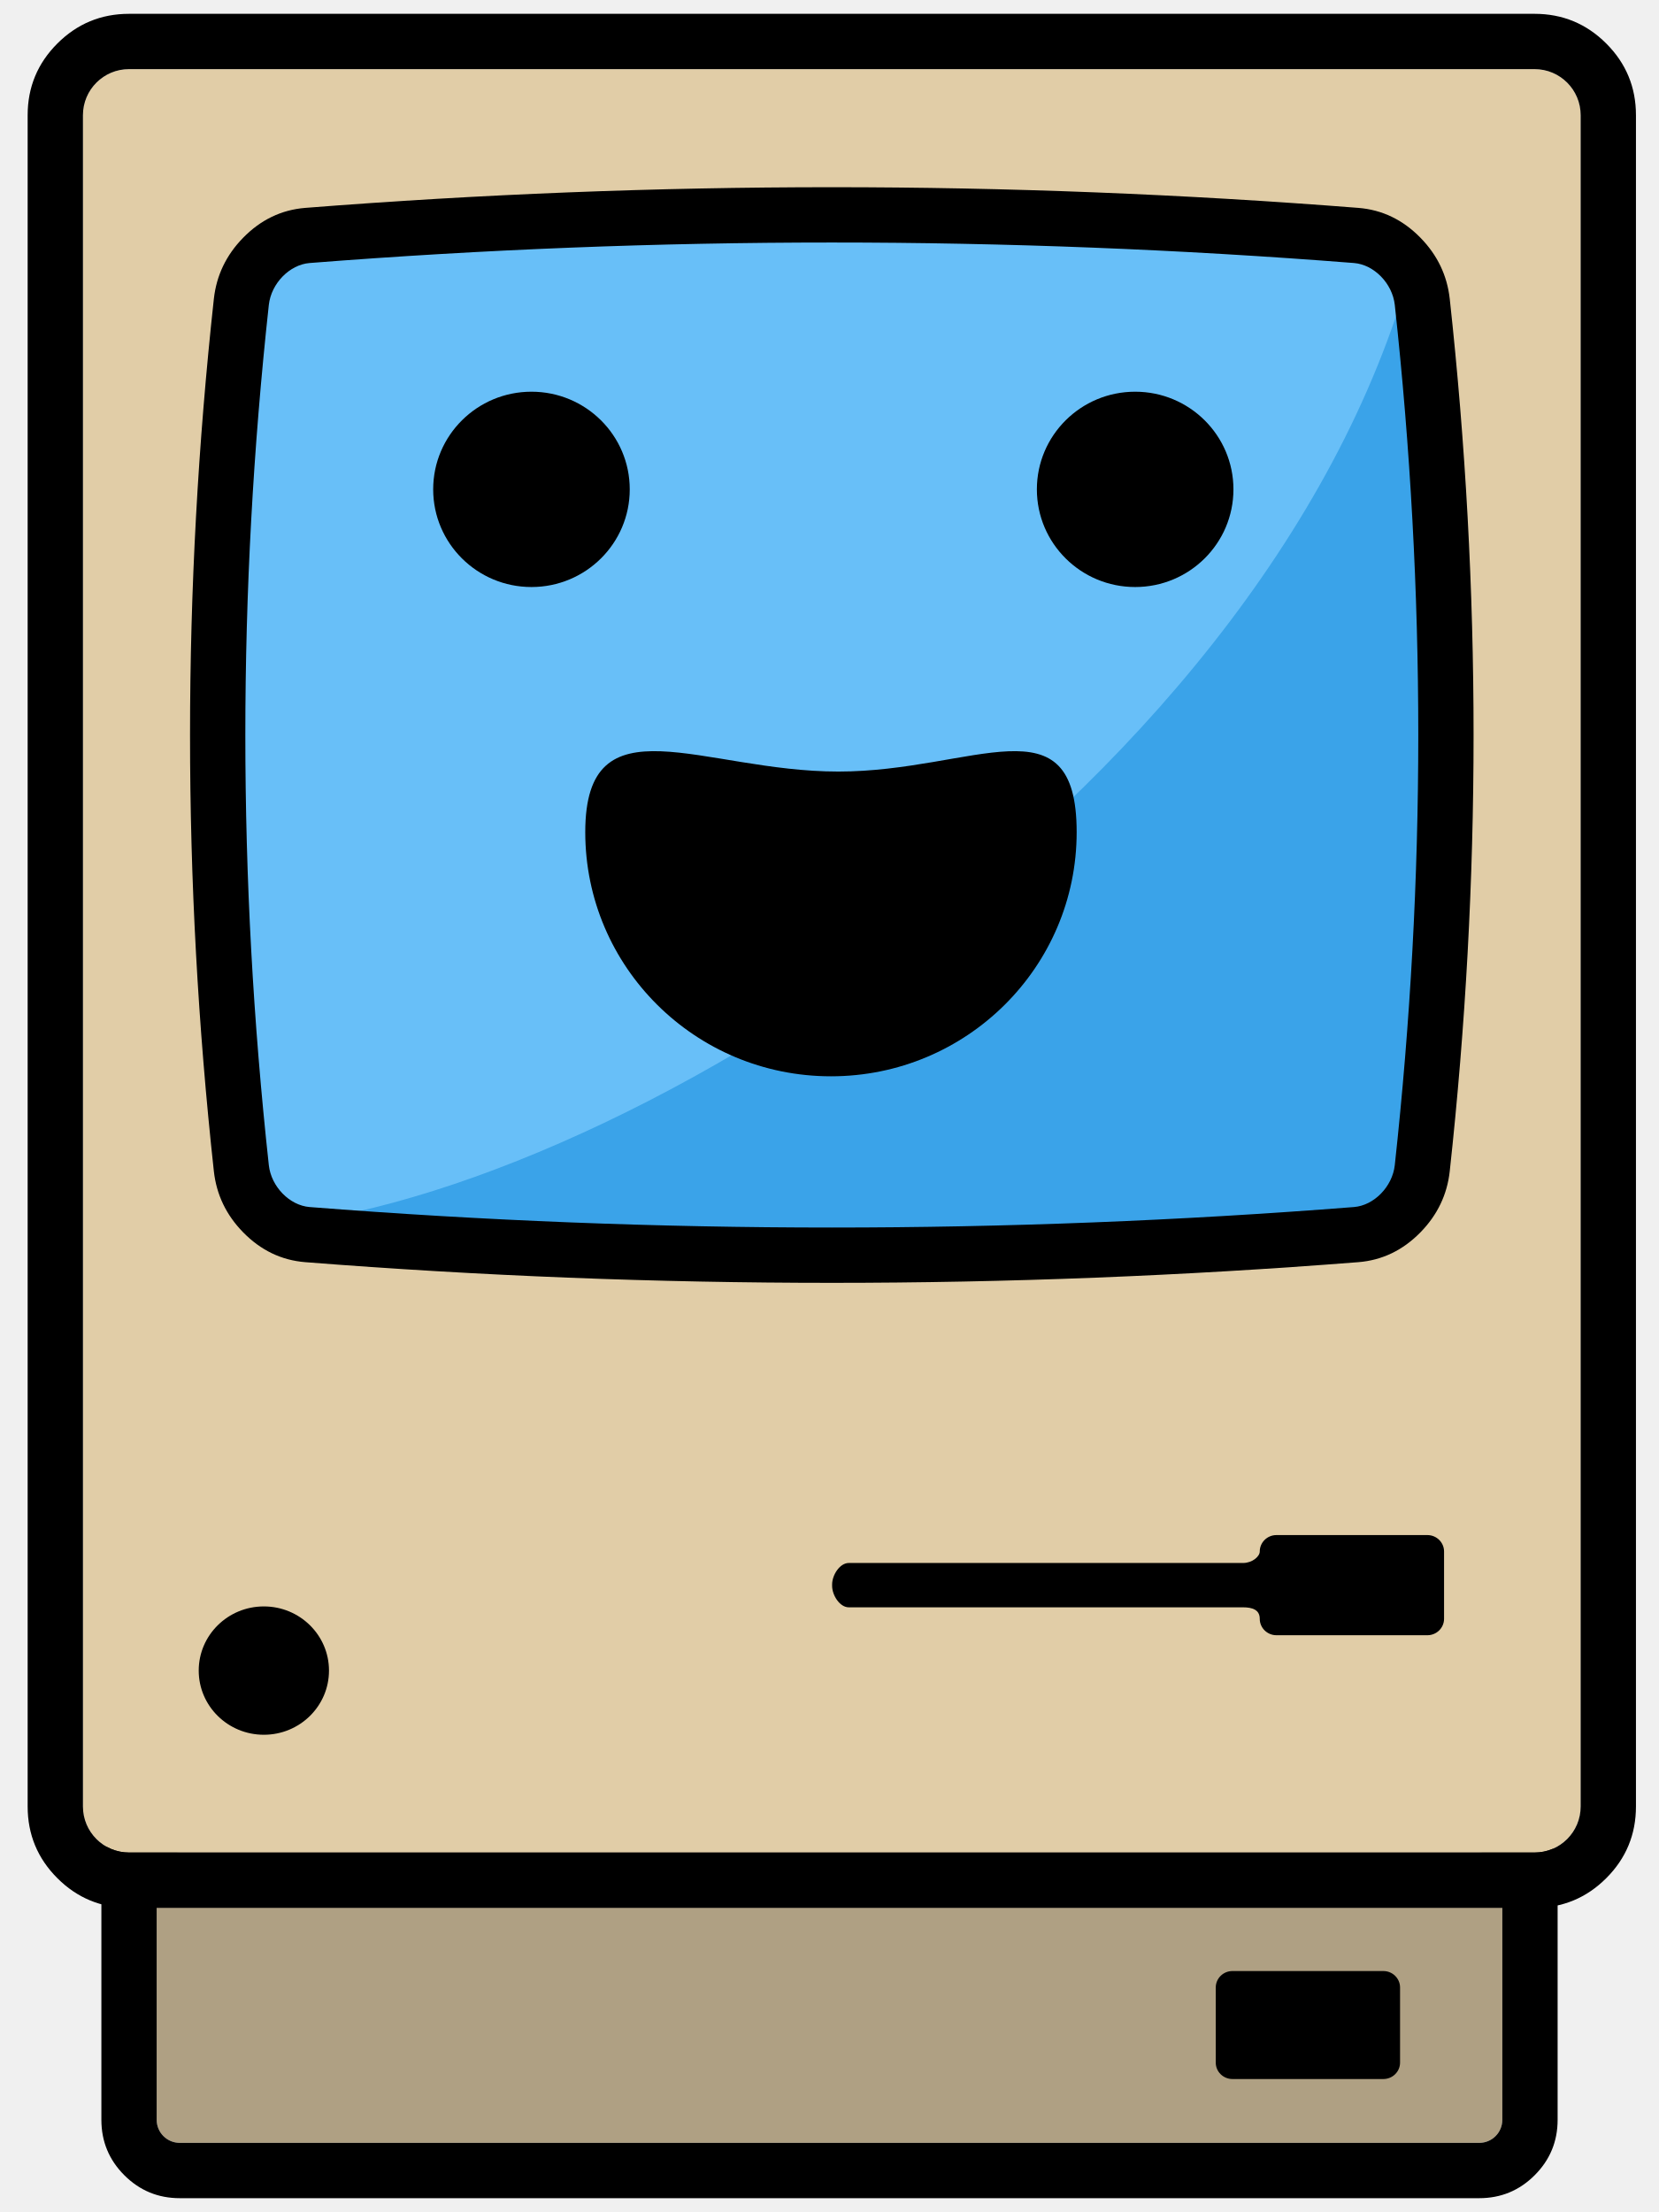
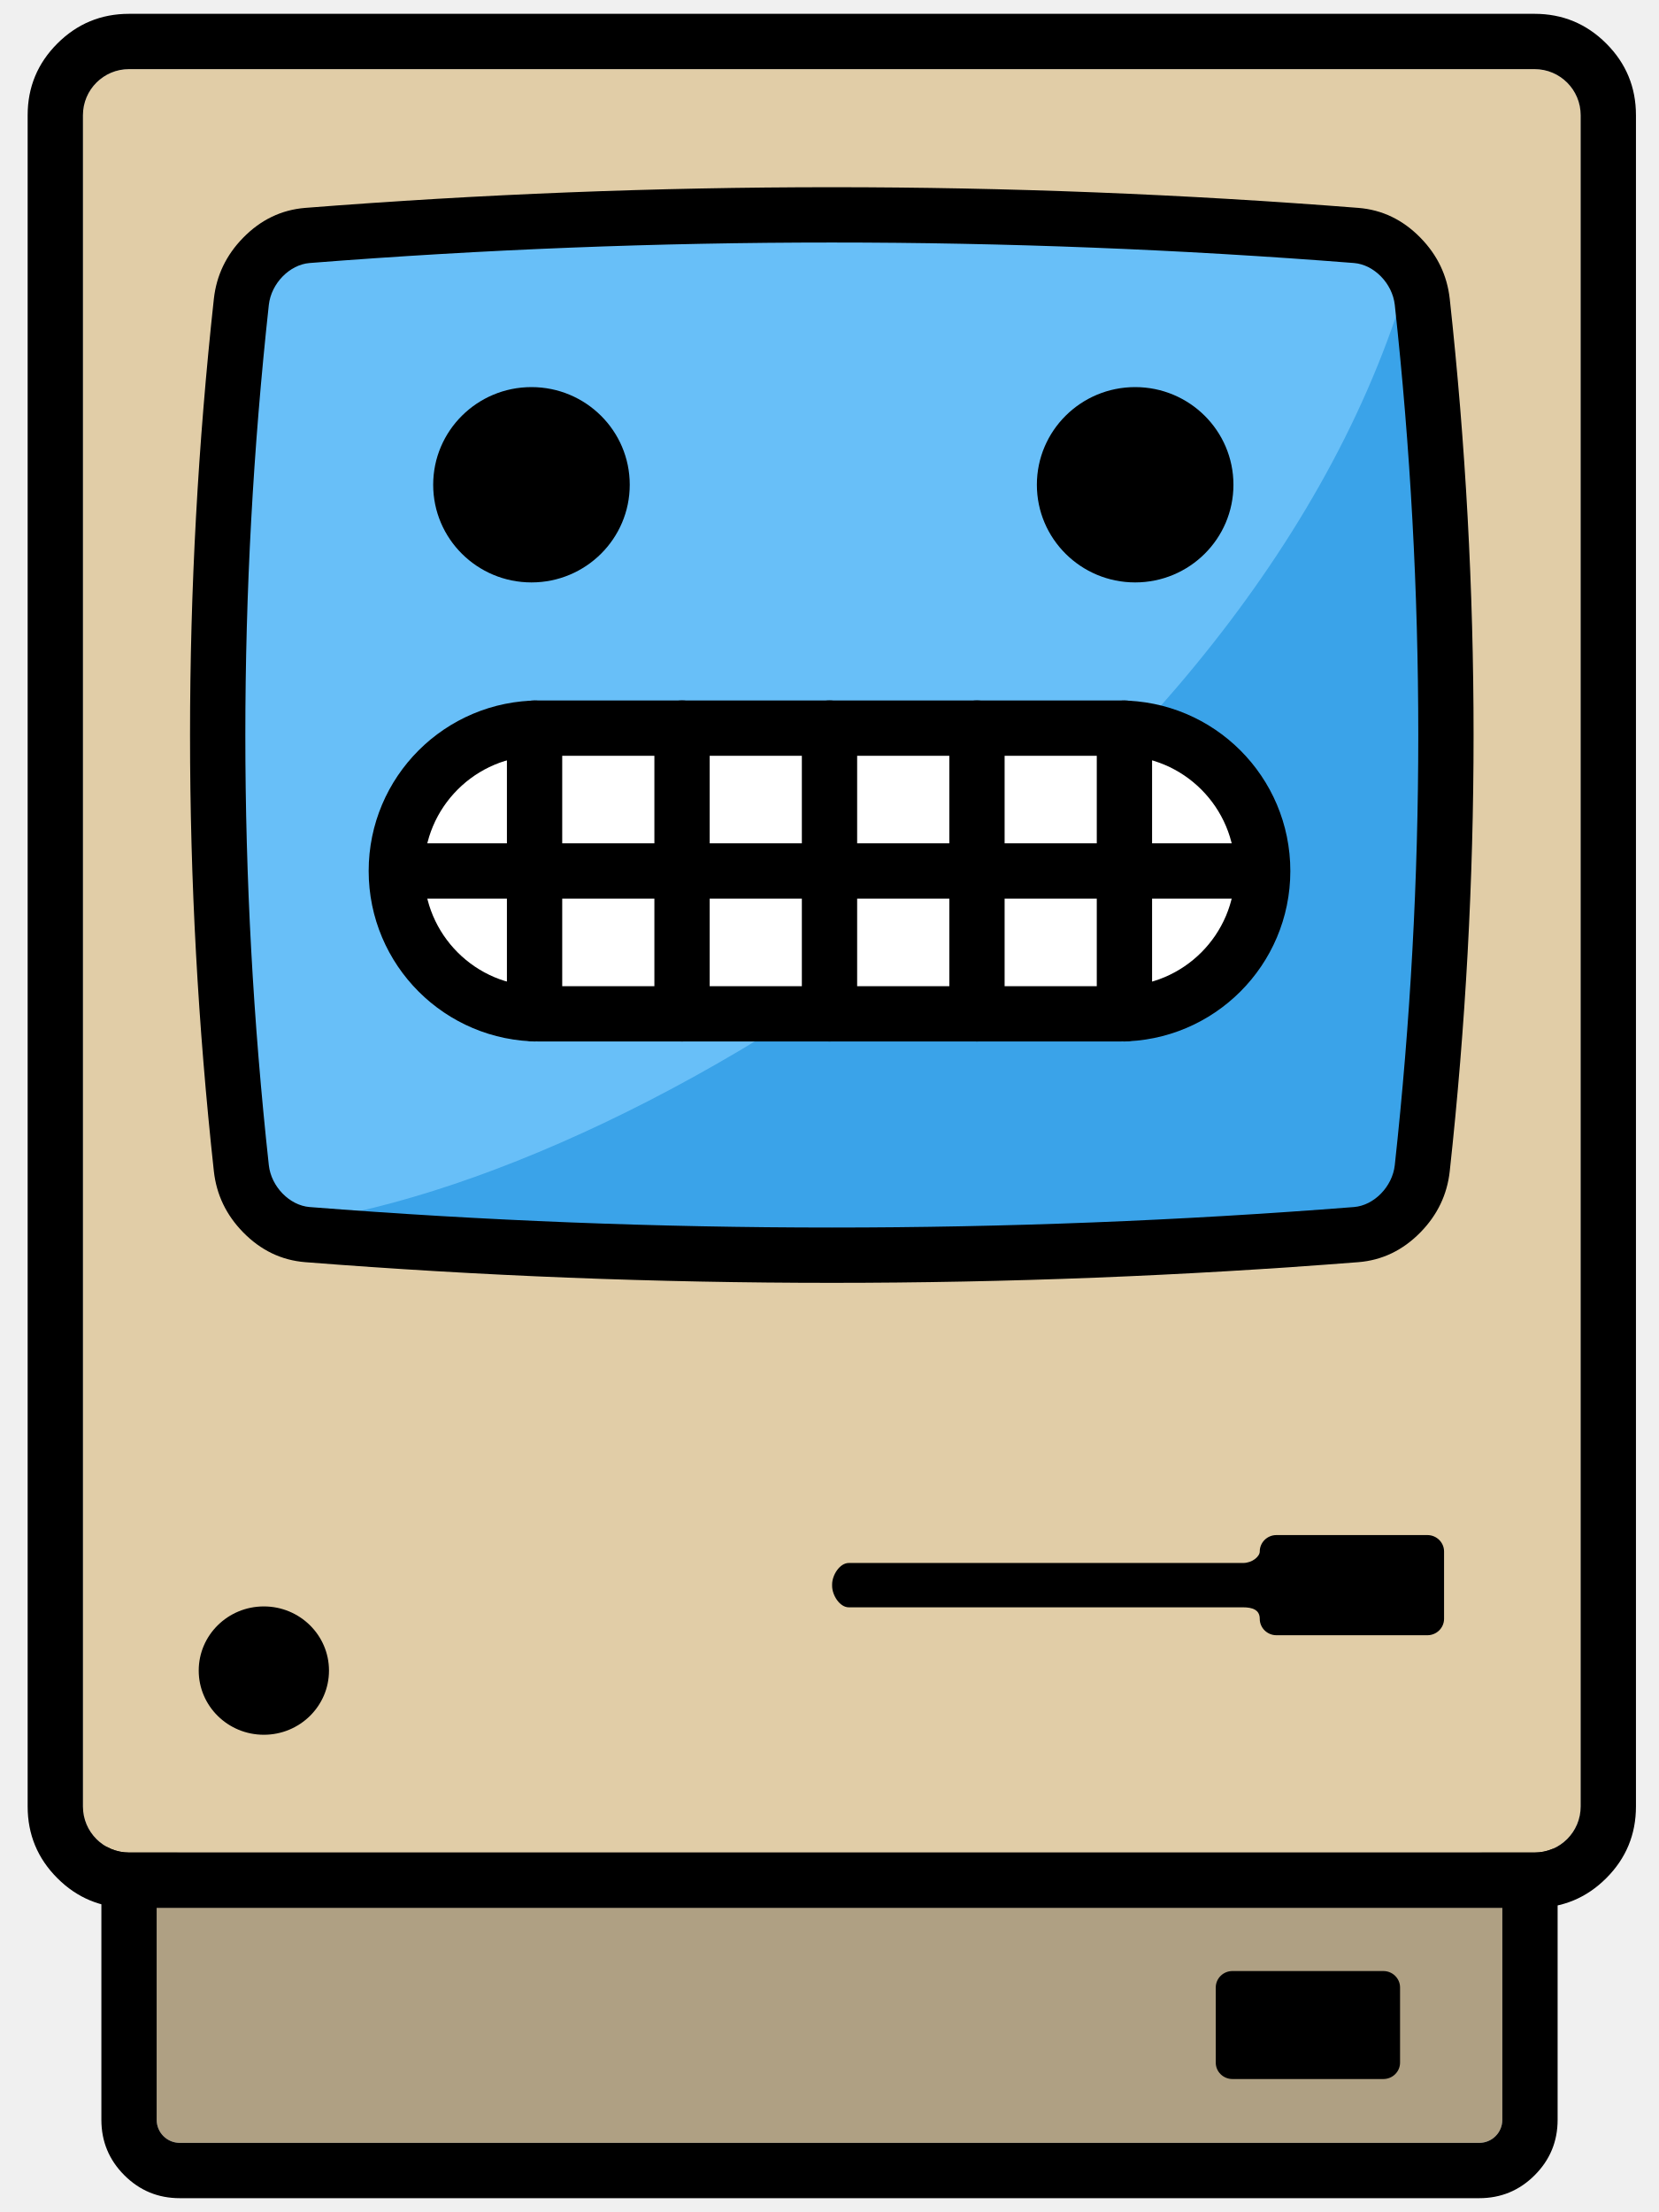
<svg xmlns="http://www.w3.org/2000/svg" width="180" height="240" viewBox="0 0 180 240" fill="none">
  <g>
    <g>
      <rect width="180" height="240" />
      <g transform="translate(3 1.5)">
        <rect width="162.5" height="225" transform="translate(6 6)" />
        <g>
          <g transform="translate(8 193.5)">
            <path d="M143.5 0C144.881 0 146 1.119 146 2.5C146 2.5 146 29 146 29C146 30.381 144.881 31.5 143.5 31.5C143.5 31.5 2.5 31.5 2.5 31.5C1.119 31.5 0 30.381 0 29C0 29 0 2.5 0 2.5C0 1.119 1.119 0 2.5 0C2.5 0 143.5 0 143.5 0Z" fill="#AFA083" transform="translate(6 6)" />
            <path d="M155.51 2.49C153.851 0.83 151.847 0 149.5 0C149.5 0 8.5 0 8.5 0C6.153 0 4.149 0.83 2.49 2.49C0.83 4.149 0 6.153 0 8.5C0 8.5 0 35 0 35C0 37.347 0.83 39.351 2.49 41.011C4.149 42.67 6.153 43.5 8.5 43.5C8.5 43.5 149.5 43.5 149.5 43.5C151.847 43.5 153.851 42.67 155.51 41.011C157.17 39.351 158 37.347 158 35C158 35 158 8.5 158 8.5C158 6.153 157.17 4.149 155.51 2.49ZM152 8.5C152 7.119 150.881 6 149.5 6C149.5 6 8.5 6 8.5 6C7.119 6 6 7.119 6 8.5C6 8.5 6 35 6 35C6 36.381 7.119 37.5 8.5 37.5C8.5 37.5 149.5 37.5 149.5 37.5C150.881 37.5 152 36.381 152 35C152 35 152 8.5 152 8.5Z" fill="#000000" fill-rule="evenodd" />
          </g>
          <g>
            <path d="M157.5 0C160.262 0 162.5 2.238 162.5 5C162.5 5 162.5 188.5 162.5 188.5C162.5 191.262 160.262 193.5 157.5 193.5C157.5 193.5 5 193.5 5 193.5C2.238 193.5 0 191.262 0 188.5C0 188.5 0 5 0 5C0 2.238 2.238 0 5 0C5 0 157.5 0 157.5 0Z" fill="#E1CDA7" transform="translate(6 6)" />
            <path d="M171.278 3.222C169.13 1.074 166.538 0 163.5 0C163.5 0 11 0 11 0C7.962 0 5.369 1.074 3.222 3.222C1.074 5.369 0 7.962 0 11C0 11 0 194.5 0 194.5C0 197.538 1.074 200.131 3.222 202.279C5.369 204.426 7.962 205.5 11 205.5C11 205.5 163.5 205.5 163.5 205.5C166.538 205.5 169.13 204.426 171.278 202.279C173.426 200.131 174.5 197.538 174.5 194.5C174.5 194.5 174.5 11 174.5 11C174.5 7.962 173.426 5.369 171.278 3.222ZM168.5 11C168.5 8.238 166.262 6 163.5 6C163.5 6 11 6 11 6C8.238 6 6 8.238 6 11C6 11 6 194.5 6 194.5C6 197.262 8.238 199.5 11 199.5C11 199.5 163.5 199.5 163.5 199.5C166.262 199.5 168.5 197.262 168.5 194.5C168.5 194.5 168.5 11 168.5 11Z" fill="#000000" fill-rule="evenodd" />
          </g>
          <path d="M0 6.962C0 3.117 3.164 0 7.067 0C10.97 0 14.134 3.117 14.134 6.962C14.134 10.808 10.97 13.925 7.067 13.925C3.164 13.925 0 10.808 0 6.962C0 6.962 0 6.962 0 6.962Z" fill="#000000" fill-rule="evenodd" transform="translate(18.561 172.795)" />
          <path d="M48.208 0C47.209 0 46.398 0.799 46.398 1.783C46.398 2.325 45.587 3.028 44.588 3.028C44.588 3.028 1.81 3.028 1.81 3.028C0.811 3.028 0 4.365 0 5.349C0 5.349 0 5.518 0 5.518C0 6.502 0.811 7.839 1.81 7.839C1.81 7.839 44.588 7.839 44.588 7.839C45.587 7.839 46.398 8.1 46.398 9.084C46.398 10.068 47.209 10.867 48.208 10.867C48.208 10.867 64.585 10.867 64.585 10.867C65.585 10.867 66.395 10.068 66.395 9.084C66.395 9.084 66.395 7.301 66.395 7.301C66.395 7.301 66.395 3.563 66.395 3.563C66.395 3.563 66.395 1.78 66.395 1.78C66.395 0.799 65.585 0 64.585 0C64.585 0 64.585 0 64.585 0C64.585 0 64.585 0 64.585 0C64.585 0 48.208 0 48.208 0Z" fill="#000000" fill-rule="evenodd" transform="translate(87.284 165.054)" />
          <path d="M18.185 11.717C19.186 11.717 19.997 10.918 19.997 9.931C19.997 9.931 19.997 1.786 19.997 1.786C19.997 0.799 19.184 0 18.185 0C18.185 0 1.812 0 1.812 0C0.811 0 0 0.799 0 1.786C0 1.786 0 9.931 0 9.931C-0.003 10.918 0.811 11.717 1.812 11.717C1.812 11.717 1.812 11.717 1.812 11.717C1.812 11.717 1.812 11.717 1.812 11.717C1.812 11.717 18.185 11.717 18.185 11.717Z" fill="#000000" fill-rule="evenodd" transform="translate(128.908 212.356)" />
        </g>
      </g>
      <g transform="translate(20.619 20.312)">
        <rect width="132.5" height="112.5" transform="translate(3.382 3.188)" />
        <g>
          <path d="M125.237 2.342C85.913 -0.781 46.587 -0.781 7.262 2.342C4.999 2.525 2.925 4.669 2.654 7.119C-0.885 39.874 -0.885 72.626 2.654 105.382C2.922 107.831 4.999 109.976 7.262 110.159C46.587 113.281 85.913 113.281 125.237 110.159C127.501 109.976 129.578 107.831 129.845 105.382C133.385 72.626 133.385 39.874 129.845 7.119C129.575 4.669 127.501 2.525 125.237 2.342C125.237 2.342 125.237 2.342 125.237 2.342C125.237 2.342 125.237 2.342 125.237 2.342Z" fill="#3AA3E9" fill-rule="evenodd" transform="translate(3.382 3.188)" />
          <path d="M129.882 2.5C88.276 -0.833 49.288 -0.833 7.683 2.5C5.289 2.696 3.094 4.985 2.808 7.6C-0.936 42.568 -0.936 74.72 2.808 109.688C41.078 107.844 115.615 61.768 129.882 2.5Z" fill="#68BFF8" fill-rule="evenodd" transform="translate(3.382 3.188)" />
          <g>
            <path d="M120.287 2.225C82.517 -0.742 44.745 -0.742 6.975 2.225C4.801 2.399 2.809 4.436 2.549 6.763C-0.85 37.88 -0.85 68.995 2.549 100.112C2.807 102.439 4.801 104.477 6.975 104.651C44.745 107.617 82.517 107.617 120.287 104.651C122.462 104.477 124.456 102.439 124.714 100.112C128.113 68.995 128.113 37.88 124.714 6.763C124.454 4.436 122.462 2.399 120.287 2.225C120.287 2.225 120.287 2.225 120.287 2.225C120.287 2.225 120.287 2.225 120.287 2.225Z" transform="translate(6 6)" />
            <path d="M133.511 5.495C131.598 3.535 129.349 2.451 126.766 2.244C126.766 2.244 126.757 2.243 126.757 2.243C88.673 -0.748 50.589 -0.748 12.505 2.243C9.916 2.45 7.664 3.535 5.75 5.496C3.923 7.368 2.868 9.569 2.586 12.098C-0.861 43.658 -0.862 75.213 2.584 106.764C2.865 109.301 3.92 111.506 5.75 113.381C7.665 115.341 9.913 116.425 12.497 116.632C50.586 119.623 88.673 119.623 126.757 116.632C129.346 116.425 131.597 115.341 133.512 113.381C135.342 111.506 136.397 109.303 136.676 106.771C140.124 75.215 140.124 43.662 136.677 12.112C136.395 9.573 135.339 7.368 133.511 5.495ZM12.975 8.225C50.745 5.259 88.517 5.259 126.287 8.225C128.461 8.399 130.454 10.436 130.713 12.763C134.113 43.88 134.113 74.995 130.713 106.112C130.456 108.439 128.461 110.477 126.287 110.651C88.517 113.617 50.745 113.617 12.975 110.651C10.801 110.477 8.806 108.439 8.549 106.112C5.15 74.995 5.15 43.88 8.549 12.763C8.809 10.436 10.801 8.399 12.975 8.225Z" fill="#000000" fill-rule="evenodd" />
          </g>
        </g>
      </g>
-       <g transform="translate(47 42.5)">
-         <rect width="86.827" height="74.278" />
-         <path d="M0 10.596C0 4.744 4.774 0 10.663 0C16.553 0 21.327 4.744 21.327 10.596C21.327 16.448 16.553 21.192 10.663 21.192C4.774 21.192 0 16.448 0 10.596C0 10.596 0 10.596 0 10.596Z" fill="#000000" fill-rule="evenodd" />
-         <path d="M26.659 35.278C41.382 35.278 53.317 23.418 53.317 8.787C53.317 -5.843 42.179 2.213 27.456 2.213C12.733 2.213 1.90735e-06 -5.843 1.90735e-06 8.787C1.90735e-06 23.418 11.935 35.278 26.659 35.278C26.659 35.278 26.659 35.278 26.659 35.278C26.659 35.278 26.659 35.278 26.659 35.278Z" fill="#000000" fill-rule="evenodd" transform="translate(16.5 39)" />
-         <path d="M0 10.596C0 4.744 4.774 0 10.663 0C16.553 0 21.327 4.744 21.327 10.596C21.327 16.448 16.553 21.192 10.663 21.192C4.774 21.192 0 16.448 0 10.596C0 10.596 0 10.596 0 10.596Z" fill="#000000" fill-rule="evenodd" transform="translate(65.5 0)" />
+       <g transform="translate(43 42)">
+         <rect width="86.827" height="74.278" transform="translate(4 0)" />
+         <path d="M0 10.596C0 4.744 4.774 0 10.663 0C16.553 0 21.327 4.744 21.327 10.596C21.327 16.448 16.553 21.192 10.663 21.192C4.774 21.192 0 16.448 0 10.596C0 10.596 0 10.596 0 10.596Z" fill="#000000" fill-rule="evenodd" transform="translate(4 0)" />
+         <path d="M0 10.596C0 4.744 4.774 0 10.663 0C16.553 0 21.327 4.744 21.327 10.596C21.327 16.448 16.553 21.192 10.663 21.192C4.774 21.192 0 16.448 0 10.596C0 10.596 0 10.596 0 10.596Z" fill="#000000" fill-rule="evenodd" transform="translate(69.5 0)" />
+         <path d="M15.5 0L78.5 0C87.062 0 94 6.938 94 15.5L94 15.5C94 24.062 87.062 31 78.5 31L15.5 31C6.938 31 0 24.062 0 15.5L0 15.5C0 6.938 6.938 0 15.5 0L15.5 0Z" fill="#FFFFFF" stroke-width="6" stroke="#000000" transform="translate(0 37)" />
+         <line x1="0" y1="0" x2="0" y2="31" fill="none" stroke-width="6" stroke="#000000" stroke-linecap="round" transform="translate(47 37)" />
+         <line x1="0" y1="0" x2="0" y2="31" fill="none" stroke-width="6" stroke="#000000" stroke-linecap="round" transform="translate(31 37)" />
+         <line x1="0" y1="0" x2="0" y2="31" fill="none" stroke-width="6" stroke="#000000" stroke-linecap="round" transform="translate(15 37)" />
+         <line x1="0" y1="0" x2="0" y2="31" fill="none" stroke-width="6" stroke="#000000" stroke-linecap="round" transform="translate(63 37)" />
+         <line x1="0" y1="0" x2="0" y2="31" fill="none" stroke-width="6" stroke="#000000" stroke-linecap="round" transform="translate(79 37)" />
+         <line x1="0" y1="0" x2="92" y2="0" fill="none" stroke-width="6" stroke="#000000" stroke-linecap="square" transform="translate(0.5 52.5)" />
      </g>
    </g>
  </g>
</svg>
